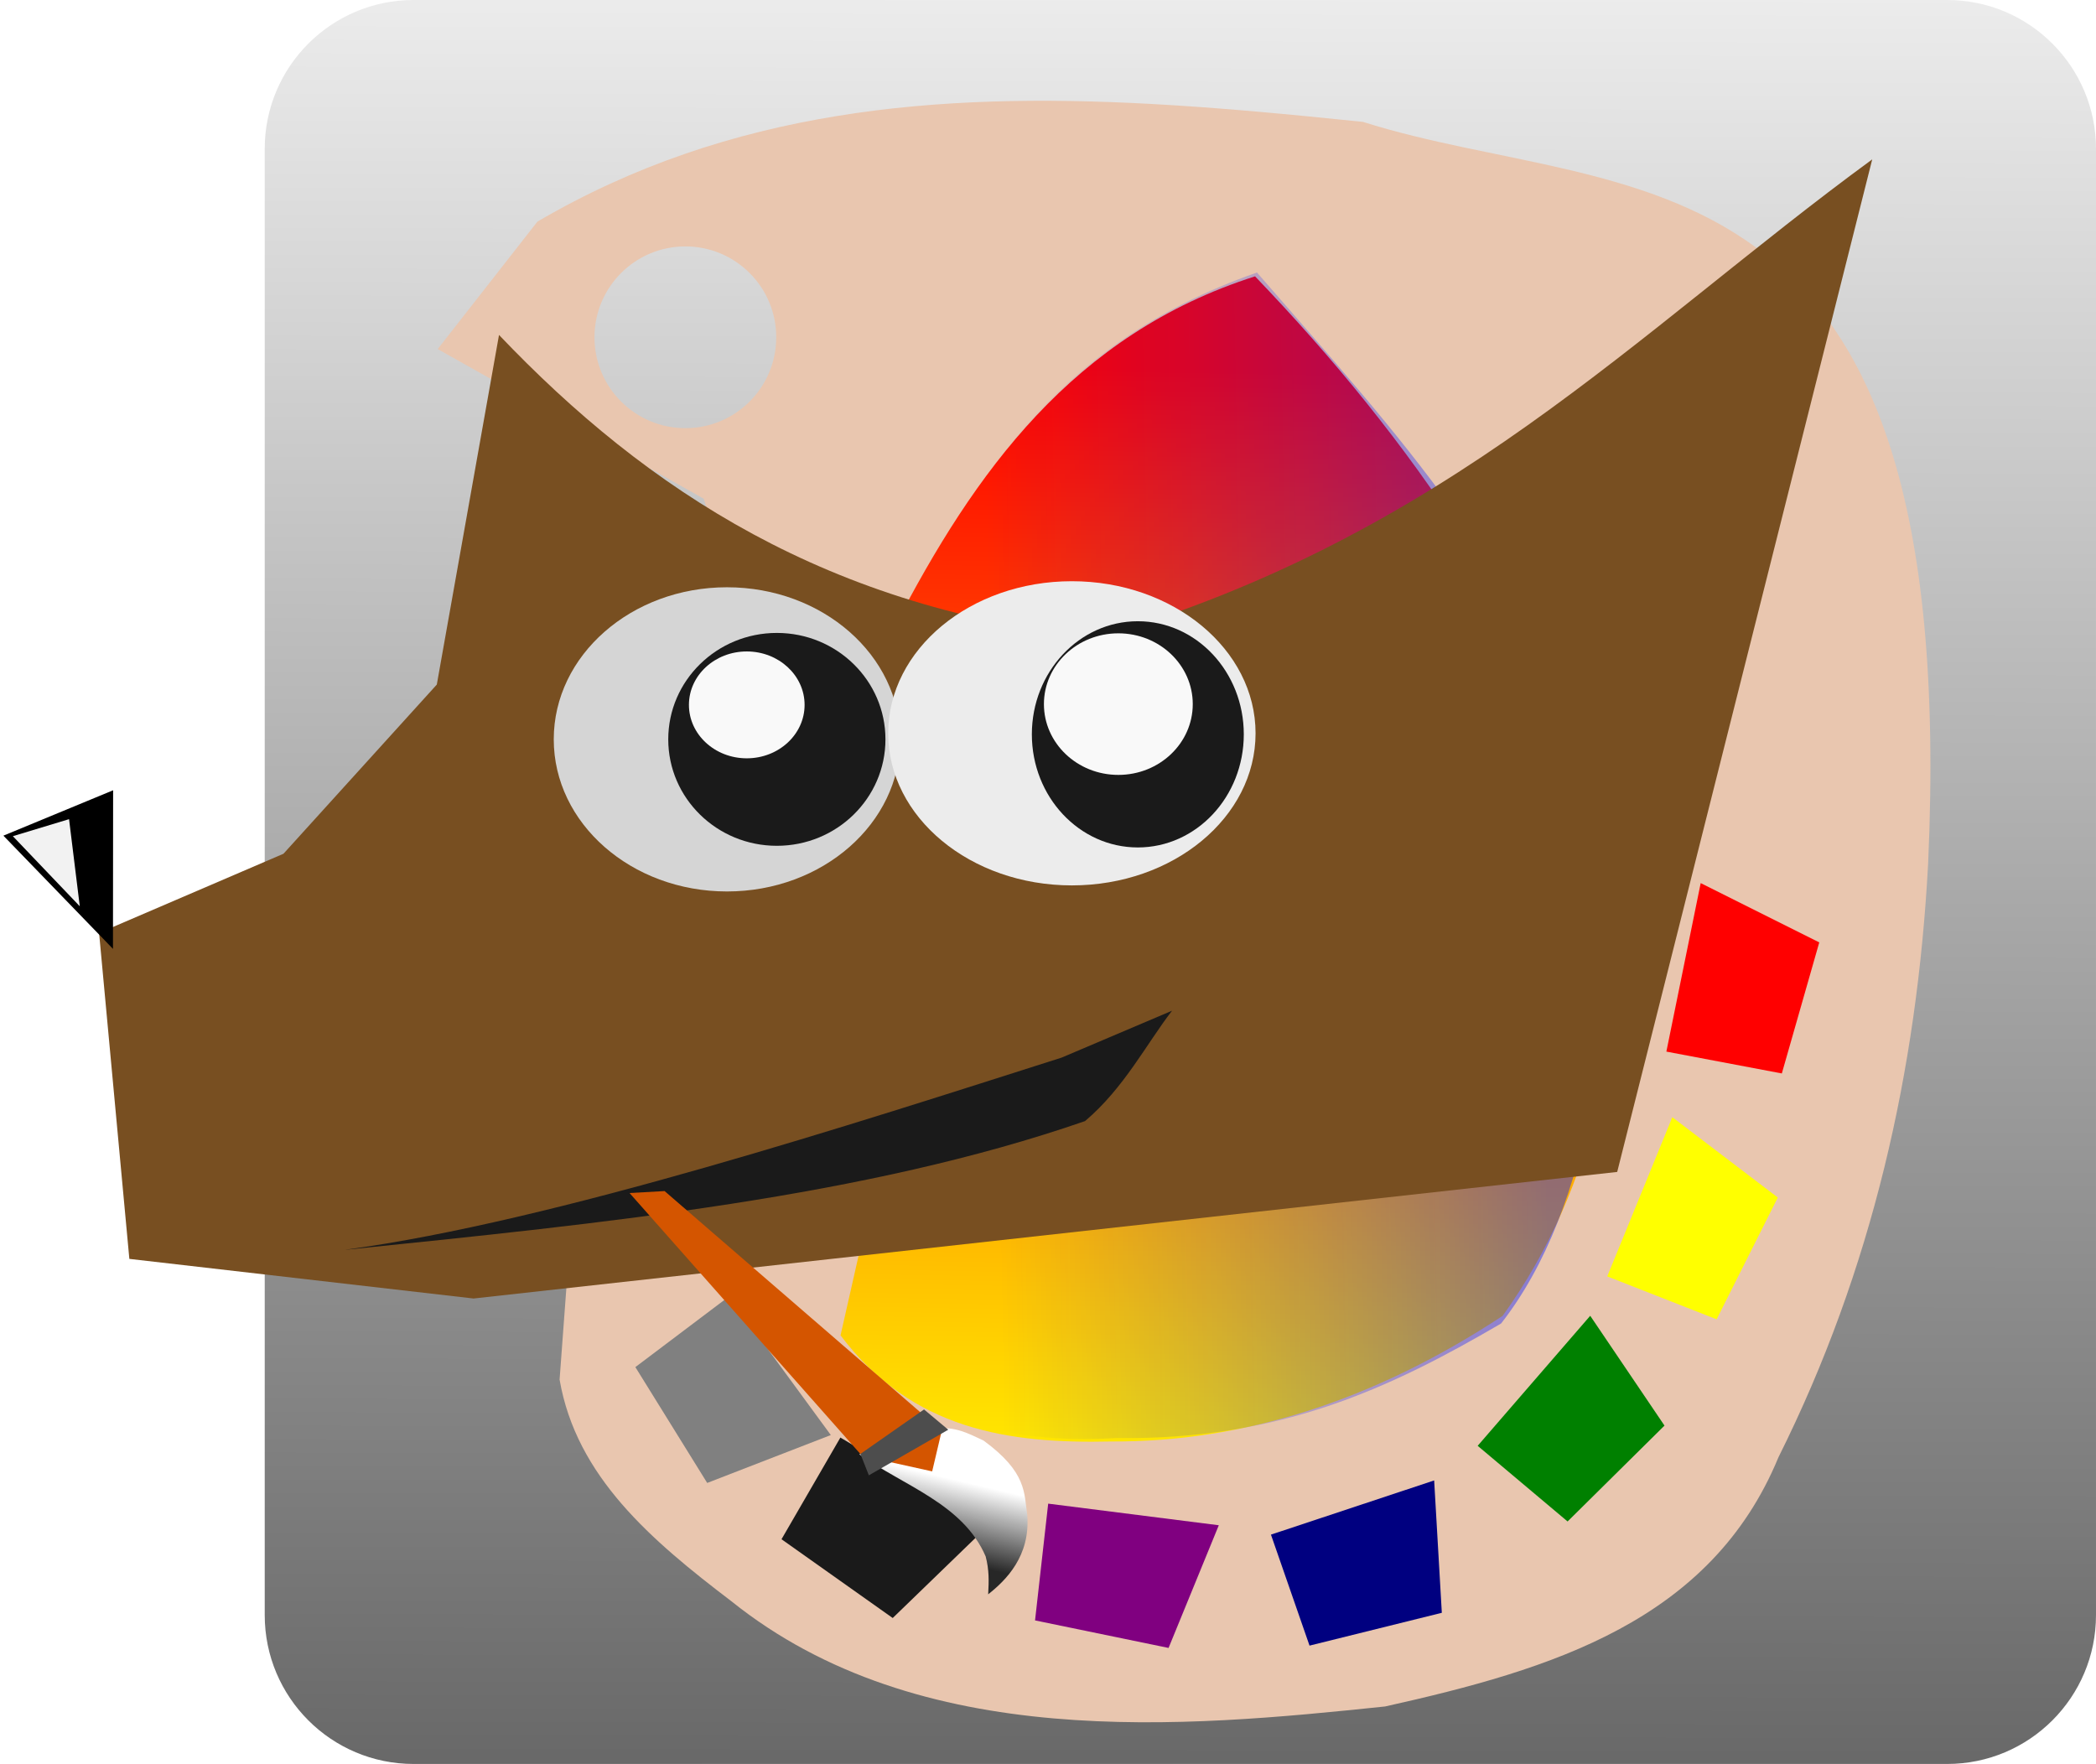
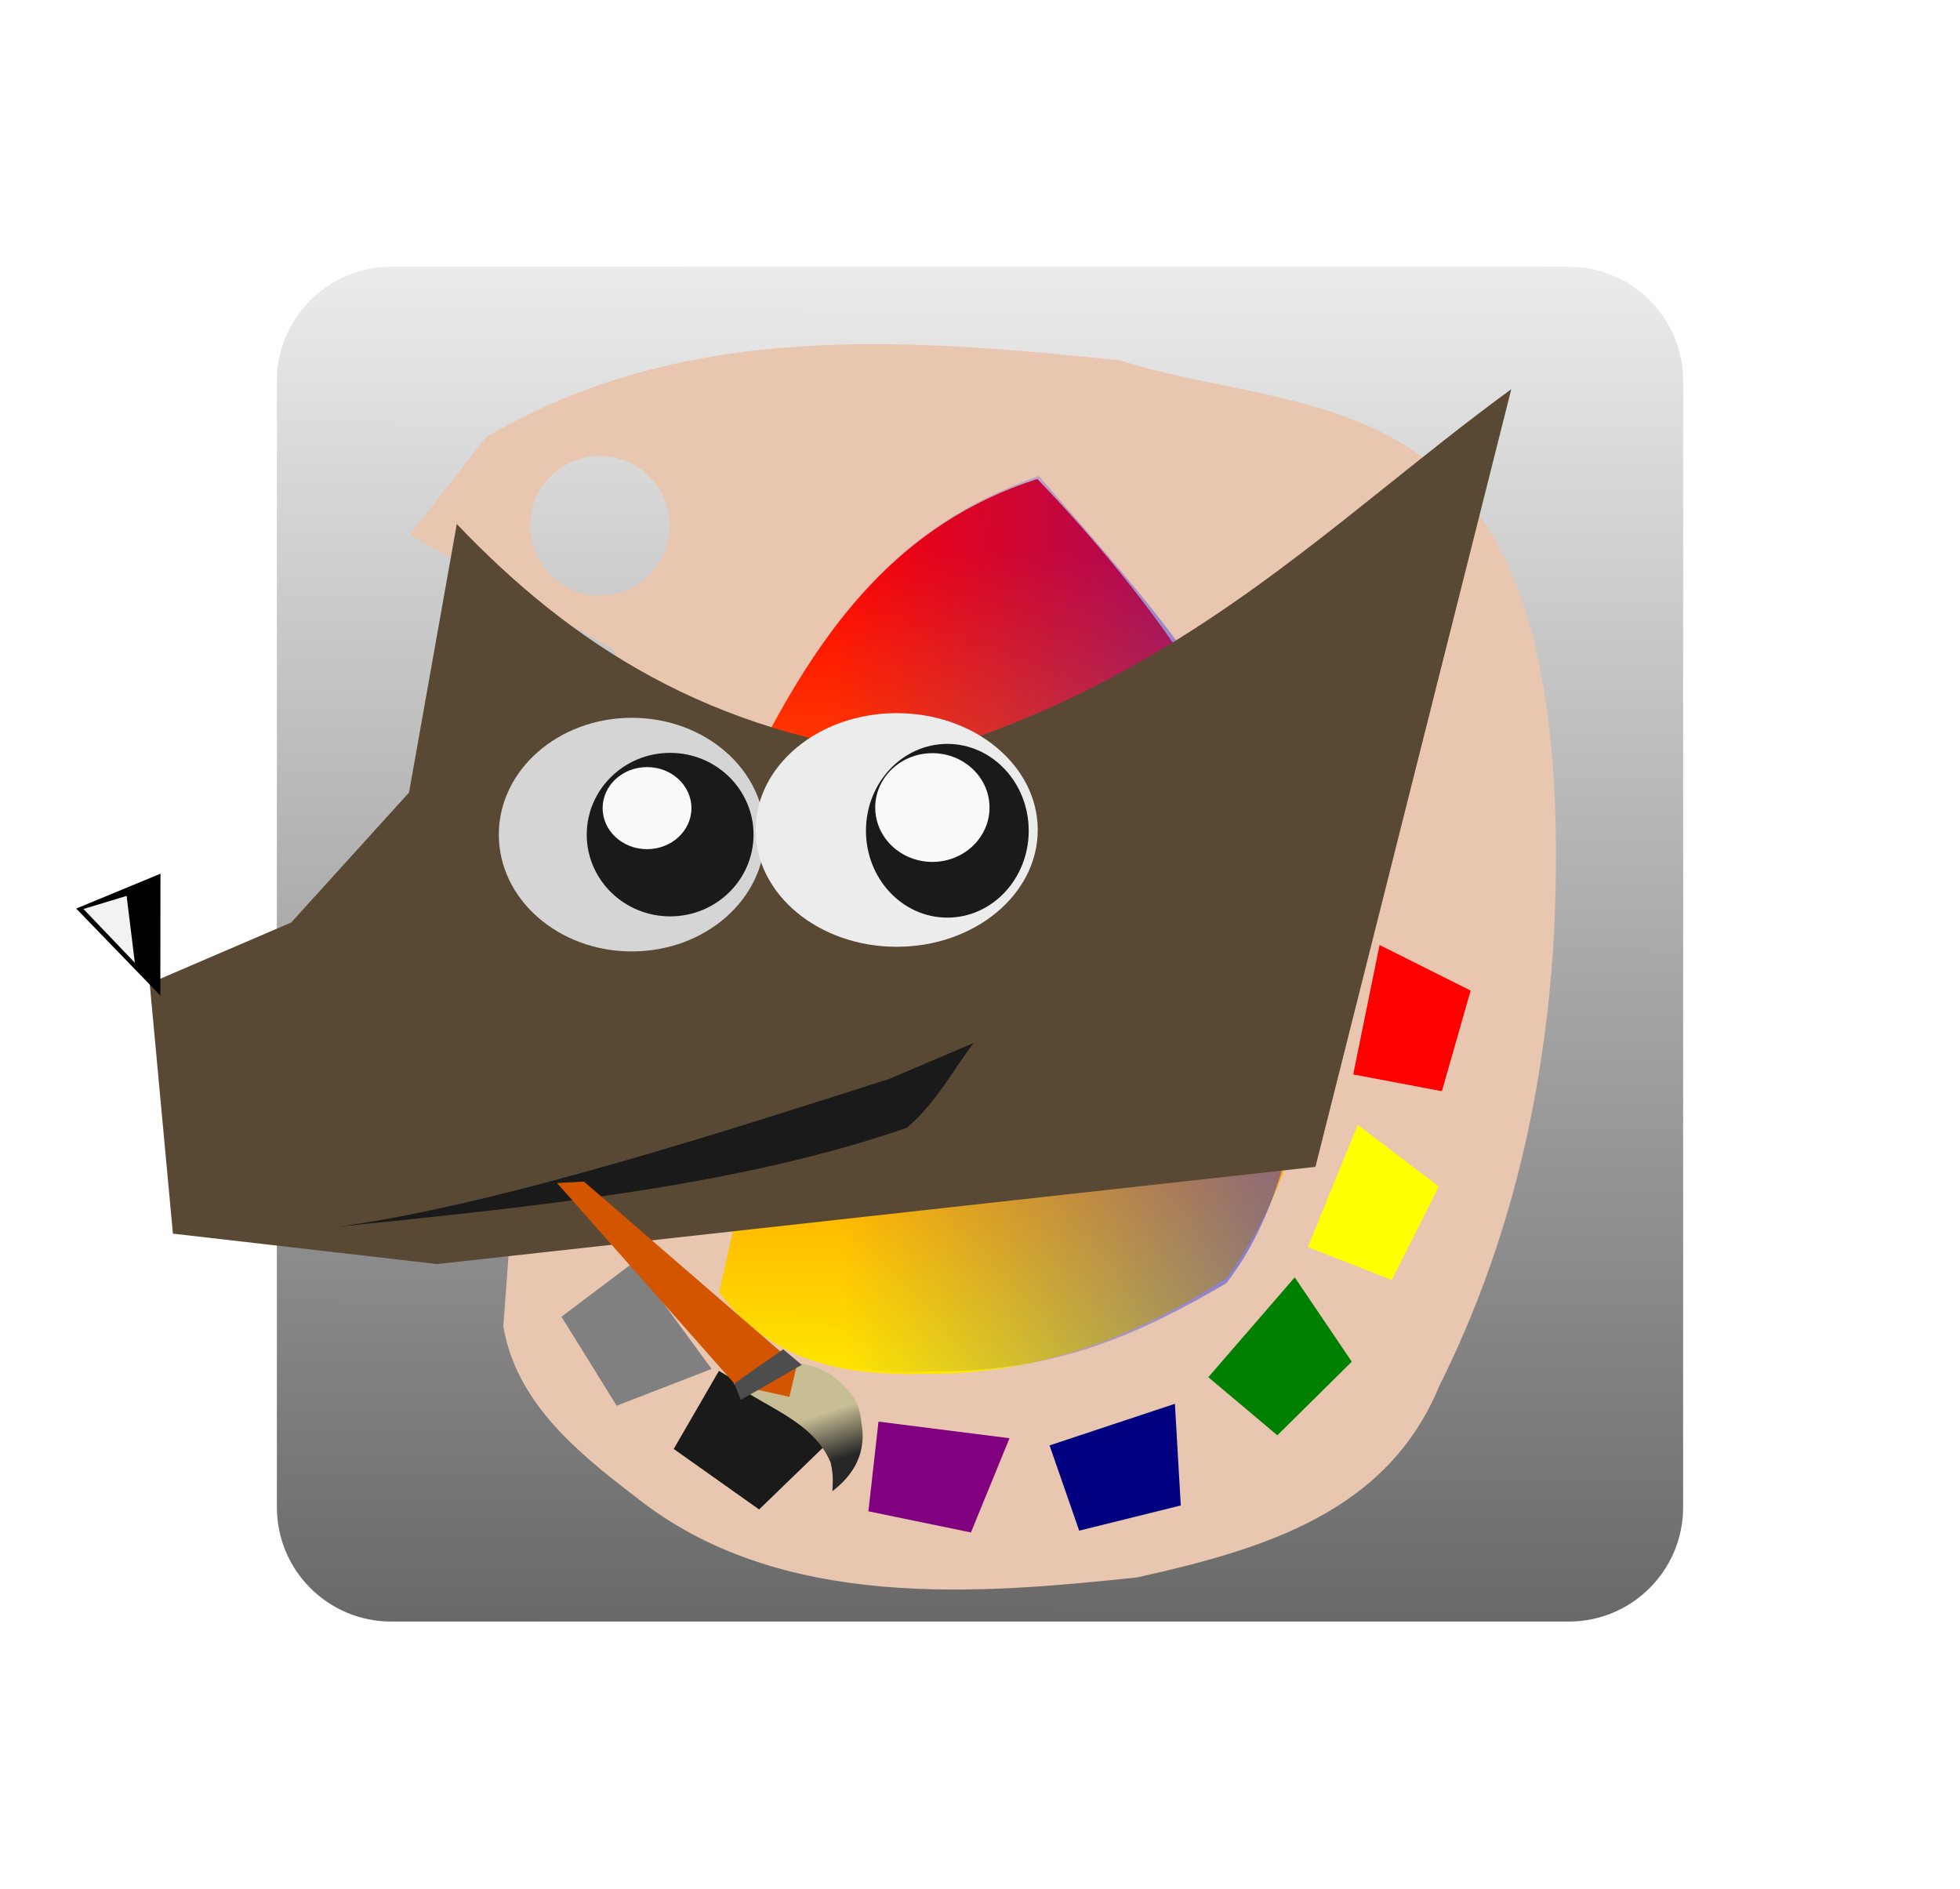
- <svg xmlns="http://www.w3.org/2000/svg" xmlns:xlink="http://www.w3.org/1999/xlink" width="117.25mm" height="98.675mm" viewBox="0 0 117.25 98.675" version="1.1" id="svg5">
+ <svg xmlns="http://www.w3.org/2000/svg" xmlns:xlink="http://www.w3.org/1999/xlink" width="142.78mm" height="137.532mm" viewBox="0 0 142.78 137.532" version="1.1" id="svg5" xml:space="preserve">
  <defs id="defs2">
    <linearGradient id="linearGradient7">
      <stop style="stop-color:#262626;stop-opacity:0.995;" offset="0" id="stop7" />
-       <stop style="stop-color:#ffffff;stop-opacity:1;" offset="1" id="stop8" />
+       <stop style="stop-color:#c7be95;stop-opacity:1;" offset="1" id="stop8" />
    </linearGradient>
    <linearGradient id="linearGradient22">
      <stop style="stop-color:#0a1bff;stop-opacity:0.442;" offset="0" id="stop22" />
      <stop style="stop-color:#0a1bff;stop-opacity:0;" offset="1" id="stop23" />
    </linearGradient>
    <linearGradient id="linearGradient20">
      <stop style="stop-color:#ff0000;stop-opacity:1;" offset="0" id="stop20" />
      <stop style="stop-color:#fff100;stop-opacity:1;" offset="1" id="stop21" />
    </linearGradient>
    <linearGradient id="linearGradient5">
      <stop style="stop-color:#ececec;stop-opacity:1;" offset="0" id="stop5" />
      <stop style="stop-color:#666666;stop-opacity:1;" offset="1" id="stop6" />
    </linearGradient>
    <linearGradient xlink:href="#linearGradient5" id="linearGradient6" x1="160.332" y1="122.933" x2="160.122" y2="238.767" gradientUnits="userSpaceOnUse" />
    <linearGradient xlink:href="#linearGradient5" id="linearGradient1" gradientUnits="userSpaceOnUse" x1="160.332" y1="122.933" x2="160.122" y2="238.767" />
    <linearGradient xlink:href="#linearGradient20" id="linearGradient21" x1="108.32" y1="104.333" x2="107.461" y2="160.156" gradientUnits="userSpaceOnUse" gradientTransform="matrix(1,0,0,1.128521,0,-12.80193)" />
    <linearGradient xlink:href="#linearGradient22" id="linearGradient23" x1="125.174" y1="129.238" x2="94.471" y2="129.883" gradientUnits="userSpaceOnUse" gradientTransform="matrix(1,0,0,1.124677,0,-12.39223)" />
-     <linearGradient xlink:href="#linearGradient7" id="linearGradient8" x1="94.084" y1="171.92" x2="95.112" y2="167.561" gradientUnits="userSpaceOnUse" />
-     <filter style="color-interpolation-filters:sRGB;" id="filter16" x="-0.253" y="-0.203" width="1.505" height="1.406">
+     <linearGradient xlink:href="#linearGradient7" id="linearGradient8" x1="94.108" y1="171.215" x2="93" y2="167.848" gradientUnits="userSpaceOnUse" />
+     <filter style="color-interpolation-filters:sRGB" id="filter16" x="-0.253" y="-0.203" width="1.505" height="1.406">
      <feGaussianBlur result="result6" stdDeviation="0.9" id="feGaussianBlur15" />
      <feTurbulence type="fractalNoise" baseFrequency="0.12" numOctaves="3" result="result2" id="feTurbulence15" />
      <feDisplacementMap yChannelSelector="A" xChannelSelector="R" scale="10" in2="result2" result="result5" in="result6" id="feDisplacementMap15" />
      <feBlend in="result6" in2="result5" mode="lighten" result="fbSourceGraphic" id="feBlend15" />
      <feColorMatrix result="result2" type="luminanceToAlpha" in="fbSourceGraphic" id="feColorMatrix15" />
      <feDiffuseLighting diffuseConstant="0.65" result="result1" surfaceScale="-4" id="feDiffuseLighting15">
        <feDistantLight azimuth="225" elevation="35" id="feDistantLight15" />
      </feDiffuseLighting>
-       <feComposite result="result3" k3="0.5" k1="1.37" in="result1" operator="arithmetic" in2="fbSourceGraphic" id="feComposite15" />
+       <feComposite result="result3" k3="0.5" k1="1.37" in="result1" operator="arithmetic" in2="fbSourceGraphic" id="feComposite15" k2="0" k4="0" />
      <feComposite result="result5" operator="in" in="result3" in2="result3" id="feComposite16" />
    </filter>
-     <filter style="color-interpolation-filters:sRGB;" id="filter18" x="-0.226" y="-0.191" width="1.453" height="1.382">
+     <filter style="color-interpolation-filters:sRGB" id="filter18" x="-0.226" y="-0.191" width="1.453" height="1.382">
      <feGaussianBlur result="result6" stdDeviation="0.9" id="feGaussianBlur16" />
      <feTurbulence type="fractalNoise" baseFrequency="0.12" numOctaves="3" result="result2" id="feTurbulence16" />
      <feDisplacementMap yChannelSelector="A" xChannelSelector="R" scale="10" in2="result2" result="result5" in="result6" id="feDisplacementMap16" />
      <feBlend in="result6" in2="result5" mode="lighten" result="fbSourceGraphic" id="feBlend16" />
      <feColorMatrix result="result2" type="luminanceToAlpha" in="fbSourceGraphic" id="feColorMatrix16" />
      <feDiffuseLighting diffuseConstant="0.65" result="result1" surfaceScale="-4" id="feDiffuseLighting16">
        <feDistantLight azimuth="225" elevation="35" id="feDistantLight16" />
      </feDiffuseLighting>
-       <feComposite result="result3" k3="0.5" k1="1.37" in="result1" operator="arithmetic" in2="fbSourceGraphic" id="feComposite17" />
+       <feComposite result="result3" k3="0.5" k1="1.37" in="result1" operator="arithmetic" in2="fbSourceGraphic" id="feComposite17" k2="0" k4="0" />
      <feComposite result="result5" operator="in" in="result3" in2="result3" id="feComposite18" />
    </filter>
-     <filter style="color-interpolation-filters:sRGB;" id="filter20" x="-0.207" y="-0.188" width="1.413" height="1.375">
+     <filter style="color-interpolation-filters:sRGB" id="filter20" x="-0.207" y="-0.188" width="1.413" height="1.375">
      <feGaussianBlur result="result6" stdDeviation="0.9" id="feGaussianBlur18" />
      <feTurbulence type="fractalNoise" baseFrequency="0.12" numOctaves="3" result="result2" id="feTurbulence18" />
      <feDisplacementMap yChannelSelector="A" xChannelSelector="R" scale="10" in2="result2" result="result5" in="result6" id="feDisplacementMap18" />
      <feBlend in="result6" in2="result5" mode="lighten" result="fbSourceGraphic" id="feBlend18" />
      <feColorMatrix result="result2" type="luminanceToAlpha" in="fbSourceGraphic" id="feColorMatrix18" />
      <feDiffuseLighting diffuseConstant="0.65" result="result1" surfaceScale="-4" id="feDiffuseLighting18">
        <feDistantLight azimuth="225" elevation="35" id="feDistantLight18" />
      </feDiffuseLighting>
-       <feComposite result="result3" k3="0.5" k1="1.37" in="result1" operator="arithmetic" in2="fbSourceGraphic" id="feComposite19" />
+       <feComposite result="result3" k3="0.5" k1="1.37" in="result1" operator="arithmetic" in2="fbSourceGraphic" id="feComposite19" k2="0" k4="0" />
      <feComposite result="result5" operator="in" in="result3" in2="result3" id="feComposite20" />
    </filter>
-     <filter style="color-interpolation-filters:sRGB;" id="filter22" x="-0.226" y="-0.234" width="1.452" height="1.468">
+     <filter style="color-interpolation-filters:sRGB" id="filter22" x="-0.226" y="-0.234" width="1.452" height="1.468">
      <feGaussianBlur result="result6" stdDeviation="0.9" id="feGaussianBlur20" />
      <feTurbulence type="fractalNoise" baseFrequency="0.12" numOctaves="3" result="result2" id="feTurbulence20" />
      <feDisplacementMap yChannelSelector="A" xChannelSelector="R" scale="10" in2="result2" result="result5" in="result6" id="feDisplacementMap20" />
      <feBlend in="result6" in2="result5" mode="lighten" result="fbSourceGraphic" id="feBlend20" />
      <feColorMatrix result="result2" type="luminanceToAlpha" in="fbSourceGraphic" id="feColorMatrix20" />
      <feDiffuseLighting diffuseConstant="0.65" result="result1" surfaceScale="-4" id="feDiffuseLighting20">
        <feDistantLight azimuth="225" elevation="35" id="feDistantLight20" />
      </feDiffuseLighting>
-       <feComposite result="result3" k3="0.5" k1="1.37" in="result1" operator="arithmetic" in2="fbSourceGraphic" id="feComposite21" />
+       <feComposite result="result3" k3="0.5" k1="1.37" in="result1" operator="arithmetic" in2="fbSourceGraphic" id="feComposite21" k2="0" k4="0" />
      <feComposite result="result5" operator="in" in="result3" in2="result3" id="feComposite22" />
    </filter>
-     <filter style="color-interpolation-filters:sRGB;" id="filter25" x="-0.21" y="-0.268" width="1.42" height="1.535">
+     <filter style="color-interpolation-filters:sRGB" id="filter25" x="-0.21" y="-0.268" width="1.42" height="1.535">
      <feGaussianBlur result="result6" stdDeviation="0.9" id="feGaussianBlur24" />
      <feTurbulence type="fractalNoise" baseFrequency="0.12" numOctaves="3" result="result2" id="feTurbulence24" />
      <feDisplacementMap yChannelSelector="A" xChannelSelector="R" scale="10" in2="result2" result="result5" in="result6" id="feDisplacementMap24" />
      <feBlend in="result6" in2="result5" mode="lighten" result="fbSourceGraphic" id="feBlend24" />
      <feColorMatrix result="result2" type="luminanceToAlpha" in="fbSourceGraphic" id="feColorMatrix24" />
      <feDiffuseLighting diffuseConstant="0.65" result="result1" surfaceScale="-4" id="feDiffuseLighting24">
        <feDistantLight azimuth="225" elevation="35" id="feDistantLight24" />
      </feDiffuseLighting>
-       <feComposite result="result3" k3="0.5" k1="1.37" in="result1" operator="arithmetic" in2="fbSourceGraphic" id="feComposite24" />
+       <feComposite result="result3" k3="0.5" k1="1.37" in="result1" operator="arithmetic" in2="fbSourceGraphic" id="feComposite24" k2="0" k4="0" />
      <feComposite result="result5" operator="in" in="result3" in2="result3" id="feComposite25" />
    </filter>
-     <filter style="color-interpolation-filters:sRGB;" id="filter27" x="-0.187" y="-0.214" width="1.374" height="1.428">
+     <filter style="color-interpolation-filters:sRGB" id="filter27" x="-0.187" y="-0.214" width="1.374" height="1.428">
      <feGaussianBlur result="result6" stdDeviation="0.9" id="feGaussianBlur25" />
      <feTurbulence type="fractalNoise" baseFrequency="0.12" numOctaves="3" result="result2" id="feTurbulence25" />
      <feDisplacementMap yChannelSelector="A" xChannelSelector="R" scale="10" in2="result2" result="result5" in="result6" id="feDisplacementMap25" />
      <feBlend in="result6" in2="result5" mode="lighten" result="fbSourceGraphic" id="feBlend25" />
      <feColorMatrix result="result2" type="luminanceToAlpha" in="fbSourceGraphic" id="feColorMatrix25" />
      <feDiffuseLighting diffuseConstant="0.65" result="result1" surfaceScale="-4" id="feDiffuseLighting25">
        <feDistantLight azimuth="225" elevation="35" id="feDistantLight25" />
      </feDiffuseLighting>
-       <feComposite result="result3" k3="0.5" k1="1.37" in="result1" operator="arithmetic" in2="fbSourceGraphic" id="feComposite26" />
+       <feComposite result="result3" k3="0.5" k1="1.37" in="result1" operator="arithmetic" in2="fbSourceGraphic" id="feComposite26" k2="0" k4="0" />
      <feComposite result="result5" operator="in" in="result3" in2="result3" id="feComposite27" />
    </filter>
-     <filter style="color-interpolation-filters:sRGB;" id="filter29" x="-0.395" y="-0.414" width="1.79" height="1.828">
+     <filter style="color-interpolation-filters:sRGB" id="filter29" x="-0.395" y="-0.414" width="1.79" height="1.828">
      <feGaussianBlur result="result6" stdDeviation="0.9" id="feGaussianBlur27" />
      <feTurbulence type="fractalNoise" baseFrequency="0.12" numOctaves="3" result="result2" id="feTurbulence27" />
      <feDisplacementMap yChannelSelector="A" xChannelSelector="R" scale="10" in2="result2" result="result5" in="result6" id="feDisplacementMap27" />
      <feBlend in="result6" in2="result5" mode="lighten" result="fbSourceGraphic" id="feBlend27" />
      <feColorMatrix result="result2" type="luminanceToAlpha" in="fbSourceGraphic" id="feColorMatrix27" />
      <feDiffuseLighting diffuseConstant="0.65" result="result1" surfaceScale="-4" id="feDiffuseLighting27">
        <feDistantLight azimuth="225" elevation="35" id="feDistantLight27" />
      </feDiffuseLighting>
-       <feComposite result="result3" k3="0.5" k1="1.37" in="result1" operator="arithmetic" in2="fbSourceGraphic" id="feComposite28" />
+       <feComposite result="result3" k3="0.5" k1="1.37" in="result1" operator="arithmetic" in2="fbSourceGraphic" id="feComposite28" k2="0" k4="0" />
      <feComposite result="fbSourceGraphic" operator="in" in="result3" in2="result3" id="feComposite29" />
      <feColorMatrix result="fbSourceGraphicAlpha" in="fbSourceGraphic" values="0 0 0 -1 0 0 0 0 -1 0 0 0 0 -1 0 0 0 0 1 0" id="feColorMatrix29" />
      <feGaussianBlur id="feGaussianBlur29" result="result6" stdDeviation="0.9" in="fbSourceGraphic" />
      <feTurbulence id="feTurbulence29" type="fractalNoise" baseFrequency="0.12" numOctaves="3" result="result2" />
      <feDisplacementMap id="feDisplacementMap29" yChannelSelector="A" xChannelSelector="R" scale="10" in2="result2" result="result5" in="result6" />
      <feBlend id="feBlend29" in="result6" in2="result5" mode="lighten" result="fbSourceGraphic" />
      <feColorMatrix id="feColorMatrix30" result="result2" type="luminanceToAlpha" in="fbSourceGraphic" />
      <feDiffuseLighting id="feDiffuseLighting30" diffuseConstant="0.65" result="result1" surfaceScale="-4">
        <feDistantLight id="feDistantLight30" azimuth="225" elevation="35" />
      </feDiffuseLighting>
-       <feComposite id="feComposite30" result="result3" k3="0.5" k1="1.37" in="result1" operator="arithmetic" in2="fbSourceGraphic" />
+       <feComposite id="feComposite30" result="result3" k3="0.5" k1="1.37" in="result1" operator="arithmetic" in2="fbSourceGraphic" k2="0" k4="0" />
      <feComposite id="feComposite31" result="result5" operator="in" in="result3" in2="result3" />
    </filter>
-     <filter style="color-interpolation-filters:sRGB;" id="filter33" x="-0.05" y="-0.033" width="1.099" height="1.066">
+     <filter style="color-interpolation-filters:sRGB" id="filter33" x="-0.05" y="-0.033" width="1.099" height="1.066">
      <feGaussianBlur result="result6" stdDeviation="0.9" id="feGaussianBlur31" />
      <feTurbulence type="fractalNoise" baseFrequency="0.12" numOctaves="3" result="result2" id="feTurbulence31" />
      <feDisplacementMap yChannelSelector="A" xChannelSelector="R" scale="10" in2="result2" result="result5" in="result6" id="feDisplacementMap31" />
      <feBlend in="result6" in2="result5" mode="lighten" result="fbSourceGraphic" id="feBlend31" />
      <feColorMatrix result="result2" type="luminanceToAlpha" in="fbSourceGraphic" id="feColorMatrix31" />
      <feDiffuseLighting diffuseConstant="0.65" result="result1" surfaceScale="-4" id="feDiffuseLighting31">
        <feDistantLight azimuth="225" elevation="35" id="feDistantLight31" />
      </feDiffuseLighting>
-       <feComposite result="result3" k3="0.5" k1="1.37" in="result1" operator="arithmetic" in2="fbSourceGraphic" id="feComposite32" />
+       <feComposite result="result3" k3="0.5" k1="1.37" in="result1" operator="arithmetic" in2="fbSourceGraphic" id="feComposite32" k2="0" k4="0" />
      <feComposite result="result5" operator="in" in="result3" in2="result3" id="feComposite33" />
    </filter>
-     <filter style="color-interpolation-filters:sRGB;" id="filter36" x="-0.05" y="-0.033" width="1.099" height="1.066">
+     <filter style="color-interpolation-filters:sRGB" id="filter36" x="-0.05" y="-0.033" width="1.099" height="1.066">
      <feGaussianBlur result="result6" stdDeviation="0.9" id="feGaussianBlur35" />
      <feTurbulence type="fractalNoise" baseFrequency="0.12" numOctaves="3" result="result2" id="feTurbulence35" />
      <feDisplacementMap yChannelSelector="A" xChannelSelector="R" scale="10" in2="result2" result="result5" in="result6" id="feDisplacementMap35" />
      <feBlend in="result6" in2="result5" mode="lighten" result="fbSourceGraphic" id="feBlend35" />
      <feColorMatrix result="result2" type="luminanceToAlpha" in="fbSourceGraphic" id="feColorMatrix35" />
      <feDiffuseLighting diffuseConstant="0.65" result="result1" surfaceScale="-4" id="feDiffuseLighting35">
        <feDistantLight azimuth="225" elevation="35" id="feDistantLight35" />
      </feDiffuseLighting>
-       <feComposite result="result3" k3="0.5" k1="1.37" in="result1" operator="arithmetic" in2="fbSourceGraphic" id="feComposite35" />
+       <feComposite result="result3" k3="0.5" k1="1.37" in="result1" operator="arithmetic" in2="fbSourceGraphic" id="feComposite35" k2="0" k4="0" />
      <feComposite result="result5" operator="in" in="result3" in2="result3" id="feComposite36" />
    </filter>
+     <linearGradient id="linearGradient1926">
+       <stop style="stop-color:#ffffff;stop-opacity:1;" offset="0" id="stop1922" />
+       <stop style="stop-color:#dadada;stop-opacity:1;" offset="1" id="stop1924" />
+     </linearGradient>
+     <linearGradient xlink:href="#linearGradient1926" id="linearGradient1928" x1="145.996" y1="131.114" x2="145.748" y2="236.619" gradientUnits="userSpaceOnUse" />
  </defs>
-   <g id="layer1" transform="translate(-38.9705,-84.15068)">
+   <g id="layer1" transform="translate(-33.60987,-64.72226)">
+     <g id="g24763-3" transform="matrix(0.8706727,0,0,0.8706727,-28.52616,-23.19246)" style="display:none">
+       <g id="g435" style="opacity:0.521;fill:#333333" transform="matrix(1.393787,0,0,1.393787,-60.39116,-70.86338)">
+         <rect style="fill:#333333;fill-opacity:1;stroke-width:0.265" id="rect433" width="117.657" height="113.332" x="94.531" y="123.288" ry="9.564" />
+       </g>
+       <rect style="fill:url(#linearGradient1928);fill-opacity:1;stroke-width:0.265" id="rect234-5" width="117.657" height="113.332" x="94.531" y="123.288" ry="9.564" />
+     </g>
    <g id="g24763" transform="matrix(0.8706727,0,0,0.8706727,-28.52615,-23.19246)" style="fill:url(#linearGradient6);fill-opacity:1">
      <rect style="fill:url(#linearGradient1);fill-opacity:1;stroke-width:0.265" id="rect234" width="117.657" height="113.332" x="94.531" y="123.288" ry="9.564" />
    </g>
-     <path id="path10" style="fill:#e9c6af;fill-opacity:1;stroke-width:0.265" d="M 103.309 89.962 C 91.459 89.322 79.839 90.22 69.034 96.548 L 63.455 103.677 L 78.332 112.045 L 84.531 130.331 L 71.514 144.588 L 70.274 161.324 C 71.21 166.752 75.407 170.316 79.882 173.722 C 90.425 182.177 105.212 180.786 116.454 179.61 C 125.804 177.526 134.674 174.83 138.46 165.664 C 143.707 155.155 146.205 144.036 146.828 132.501 C 148.702 91.278 129.918 95.623 115.214 90.969 C 111.235 90.559 107.259 90.175 103.309 89.962 z M 77.309 97.935 A 5.083 5.083 0 0 1 82.393 103.019 A 5.083 5.083 0 0 1 77.309 108.102 A 5.083 5.083 0 0 1 72.226 103.019 A 5.083 5.083 0 0 1 77.309 97.935 z " />
+     <path id="path10" style="fill:#e9c6af;fill-opacity:1;stroke-width:0.265" d="M 103.309,89.962 C 91.459,89.322 79.839,90.22 69.034,96.548 l -5.579,7.129 14.877,8.368 6.199,18.286 -13.017,14.257 -1.24,16.736 c 0.936,5.428 5.133,8.992 9.608,12.398 10.543,8.455 25.33,7.064 36.572,5.889 9.35,-2.084 18.219,-4.781 22.005,-13.947 5.248,-10.508 7.746,-21.627 8.368,-33.163 1.874,-41.222 -16.91,-36.878 -31.614,-41.531 -3.98,-0.41 -7.955,-0.795 -11.905,-1.008 z M 77.309,97.935 a 5.083,5.083 0 0 1 5.083,5.083 5.083,5.083 0 0 1 -5.083,5.083 5.083,5.083 0 0 1 -5.083,-5.083 5.083,5.083 0 0 1 5.083,-5.083 z" />
    <g id="g18">
      <path style="fill:#ff0000;fill-opacity:1;stroke-width:0.265" d="m 140.74,136.868 -6.633,-3.317 -1.92,9.426 6.459,1.222 z" id="path12" />
      <path style="fill:#ffff00;fill-opacity:1;stroke-width:0.265" d="m 138.42,151.139 -5.901,-4.492 -3.639,8.905 6.119,2.401 z" id="path13" />
      <path style="fill:#008000;fill-opacity:1;stroke-width:0.265" d="m 132.082,163.898 -4.155,-6.143 -6.296,7.274 5.03,4.232 z" id="path14" />
      <path style="fill:#000080;fill-opacity:1;stroke-width:0.265" d="m 119.626,174.37 -0.429,-7.404 -9.13,3.031 2.158,6.209 z" id="path15" />
      <path style="fill:#800080;fill-opacity:1;stroke-width:0.265" d="m 104.34,176.336 2.81,-6.863 -9.544,-1.209 -0.735,6.532 z" id="path16" />
      <path style="fill:#1a1a1a;fill-opacity:1;stroke-width:0.265" d="m 88.909,174.662 5.329,-5.158 -8.256,-4.937 -3.294,5.688 z" id="path17" />
      <path style="fill:#808080;fill-opacity:1;stroke-width:0.265" d="m 78.531,167.106 6.915,-2.679 -5.685,-7.76 -5.248,3.959 z" id="path18" />
      <path style="fill:url(#linearGradient21);fill-opacity:1;stroke-width:0.281" d="m 88.996,119.235 c 4.494,-8.684 10.018,-16.381 20.182,-19.626 8.738,9.114 15.906,19.445 20.075,32.104 0.748,9.896 -0.967,18.733 -6.226,26.047 -7.3,4.808 -14.6,7.064 -21.9,7.027 -5.705,0.13 -11.131,-0.633 -15.137,-5.936 l 4.938,-21.807 z" id="path20" />
      <path style="fill:url(#linearGradient23);fill-opacity:1;stroke-width:0.281" d="M 128.566,128.736 C 124.154,115.896 117.382,108.729 109.286,99.395 97.512,103.512 93.327,111.568 88.782,119.437 l 1.932,17.869 -4.831,21.491 c 4.086,4.765 9.48,6.17 15.566,5.795 9.084,0.122 15.215,-2.736 21.491,-6.404 5.006,-6.387 6.757,-17.62 5.627,-29.452 z" id="path21" />
      <path style="fill:url(#linearGradient8);fill-opacity:1;stroke-width:0.265" d="m 87.039,165.501 c 2.491,1.777 5.806,2.774 7.069,5.714 0.2,0.762 0.181,1.374 0.141,2.121 0.989,-0.78 2.363,-2.134 2.187,-4.423 -0.182,-1.255 -0.02,-2.403 -2.446,-4.178 -0.822,-0.381 -1.62,-0.824 -2.651,-0.648 z" id="path5" />
    </g>
    <g id="g20" style="display:inline" transform="translate(0.1903657,-4.949509)">
-       <path style="fill:#784f21;fill-opacity:1;stroke-width:0.265" d="m 66.695,107.837 c 8.274,8.687 18.449,15.379 33.517,16.935 19.575,-5.696 30.074,-17.081 43.3,-26.756 l -14.266,56.642 -63.976,7.08 -19.254,-2.216 -1.693,-18.233 10.314,-4.43 8.578,-9.464 z" id="path1" />
+       <path style="fill:#594934;fill-opacity:1;stroke-width:0.265" d="m 66.695,107.837 c 8.274,8.687 18.449,15.379 33.517,16.935 19.575,-5.696 30.074,-17.081 43.3,-26.756 l -14.266,56.642 -63.976,7.08 -19.254,-2.216 -1.693,-18.233 10.314,-4.43 8.578,-9.464 z" id="path1" />
      <path style="fill:#1a1a1a;fill-opacity:1;stroke-width:0.265" d="m 58.125,159.007 c 11.691,-1.582 28.61,-7.105 40.044,-10.745 l 6.175,-2.623 c -1.425,1.844 -2.685,4.33 -4.868,6.175 -12.269,4.251 -26.826,5.705 -41.352,7.197 z" id="path3" />
      <g id="g19">
        <ellipse style="fill:#d5d5d5;fill-opacity:1;stroke-width:0.321" id="ellipse4" cx="79.448" cy="130.46" rx="9.691" ry="8.508" />
        <ellipse style="fill:#1a1a1a;fill-opacity:1;stroke-width:0.213" id="ellipse7" cx="82.237" cy="130.46" rx="6.075" ry="5.954" />
        <ellipse style="fill:#f9f9f9;fill-opacity:1;stroke-width:0.11" id="ellipse8" cx="80.554" cy="128.531" rx="3.235" ry="2.989" />
        <ellipse style="fill:#ececec;fill-opacity:1;stroke-width:0.331" id="path4" cx="98.741" cy="130.121" rx="10.275" ry="8.508" />
        <ellipse style="fill:#1a1a1a;fill-opacity:1;stroke-width:0.217" id="ellipse5" cx="102.43" cy="130.179" rx="5.928" ry="6.327" />
        <ellipse style="fill:#f9f9f9;fill-opacity:1;stroke-width:0.144" id="ellipse6" cx="101.34" cy="128.488" rx="4.163" ry="3.96" />
      </g>
      <g id="g9" transform="matrix(0.4879696,-0.4709477,0.4789281,0.5246324,-45.55459,85.07387)">
        <path style="fill:#000000;fill-opacity:1;stroke-width:0.487" d="m 41.969,146.525 8.833,-8.983 -9.212,-3.43 z" id="path8" />
        <path style="fill:#f2f2f2;fill-opacity:1;stroke-width:0.263" d="m 42.317,142.294 4.192,-5.525 -4.372,-2.11 z" id="path9" />
      </g>
    </g>
    <path style="fill:#d45500;fill-opacity:1;stroke-width:0.193" d="m 76.148,150.779 15.503,13.409 -0.535,2.271 -3.92,-0.865 -13.009,-14.706 z" id="path2" />
    <path style="fill:#4d4d4d;fill-opacity:1;stroke-width:0.265" d="m 87.102,165.483 3.559,-2.488 1.354,1.134 -4.441,2.551 z" id="path6" />
  </g>
</svg>
